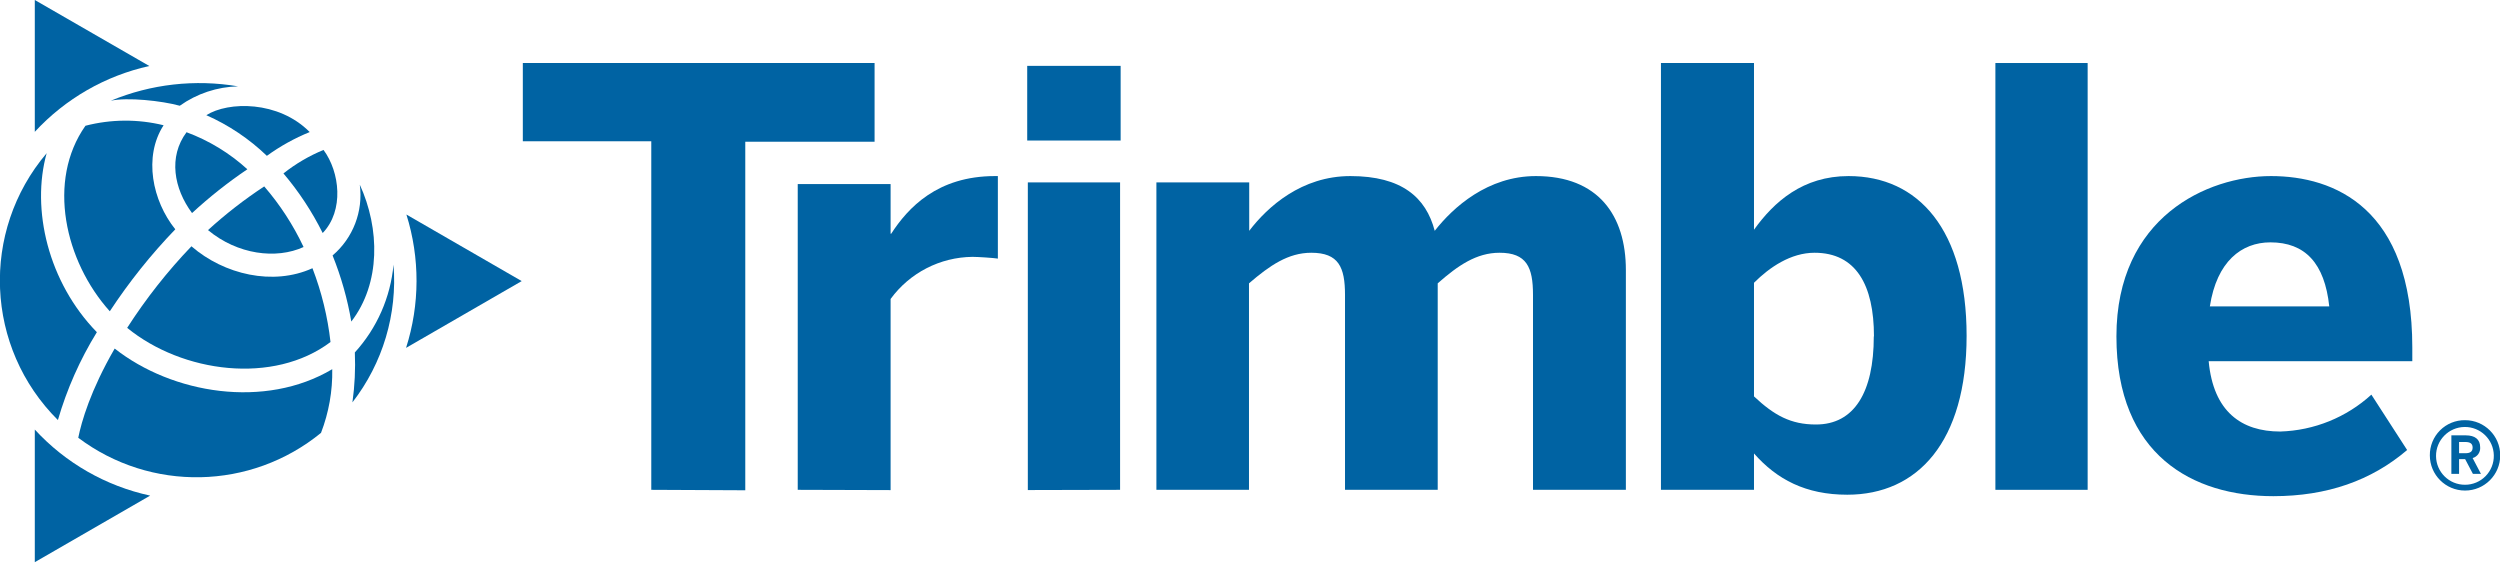
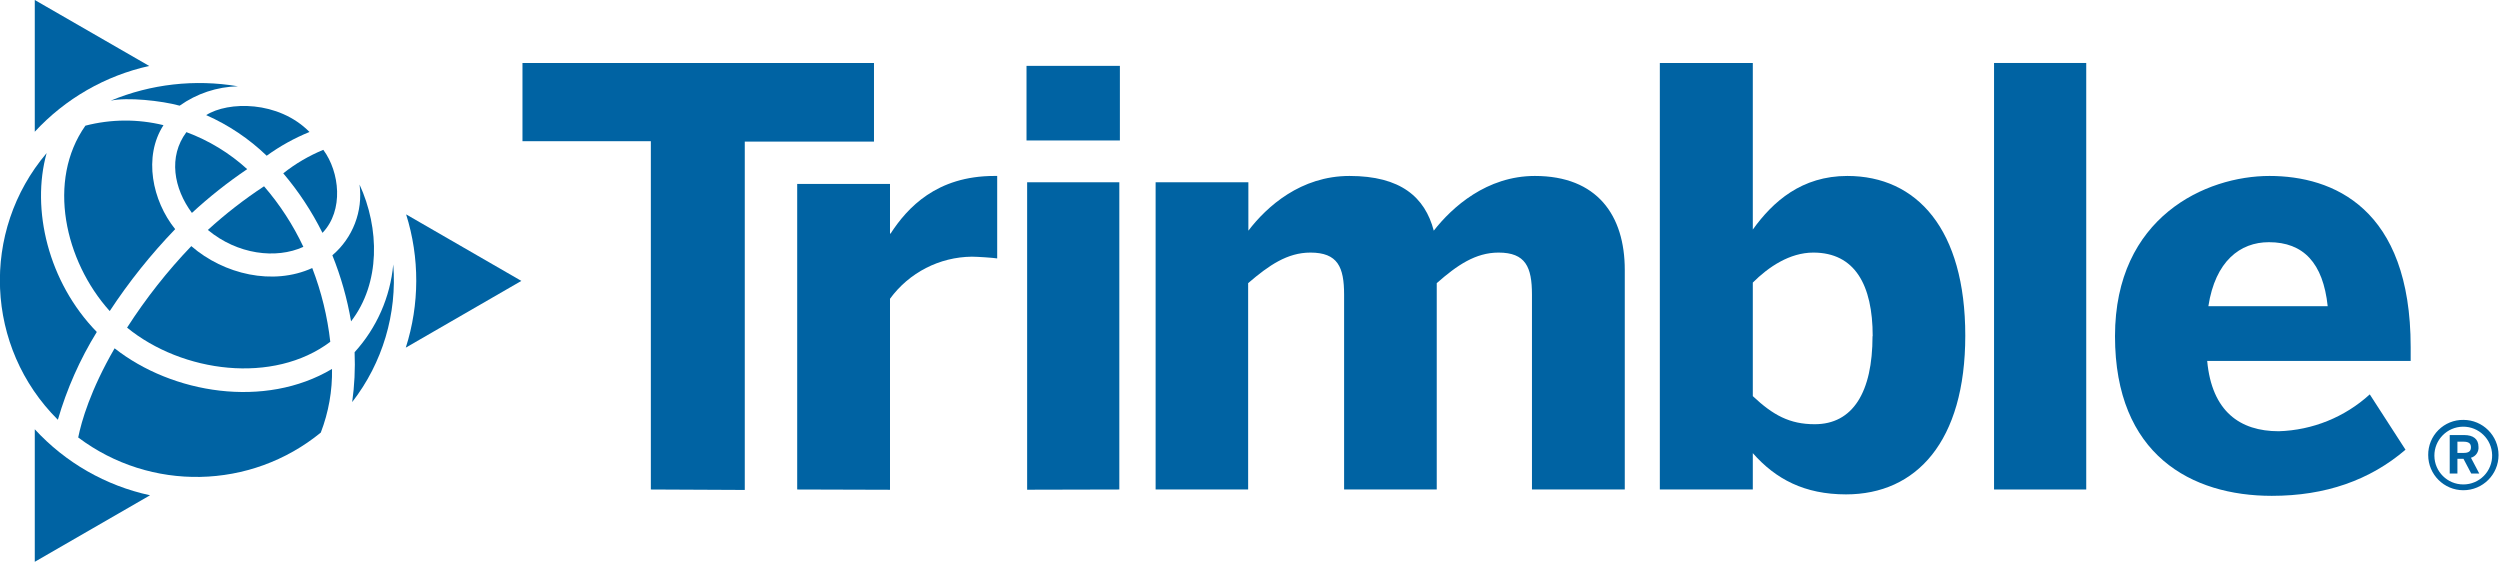
- <svg xmlns="http://www.w3.org/2000/svg" viewBox="0 0 444.7 100">
+ <svg xmlns="http://www.w3.org/2000/svg" viewBox="0 0 445 100">
  <path d="M115.85,87.13v-62H93V11.21h62.57v14h-23v62Z" fill="#0063a3" />
  <path d="M141.9,87.13V32.74h16.52v8.84h.1c3-4.62,8.21-10.26,18.47-10.26h.51V46c-.61-.11-3.49-.31-4.51-.31a18.27,18.27,0,0,0-14.57,7.49v34Z" fill="#0063a3" />
  <path d="M182.72,25V11.72h16.62V25Zm.11,62.17V32.44h16.41V87.13Z" fill="#0063a3" />
  <path d="M205.7,87.13V32.44h16.51v8.62c3.29-4.31,9.34-9.74,18-9.74,9.13,0,13.44,3.79,15,9.74,3.28-4.2,9.44-9.74,18-9.74,11.08,0,16,7,16,16.72V87.13H272.69V52.45c0-4.92-1.13-7.49-5.95-7.49-4.1,0-7.39,2.26-11,5.44V87.13H239.25V52.45c0-4.92-1.13-7.49-6-7.49-4.1,0-7.38,2.26-11.08,5.44V87.13Z" fill="#0063a3" />
  <path d="M312,80.66v6.47H295.45V11.21H312V40.86c3.59-5,8.72-9.54,16.82-9.54,12.42,0,21,9.54,21,28.41S341.11,88,328.59,88C321.2,88,316.07,85.28,312,80.66Zm21.34-20.82c0-9.13-3.18-14.88-10.57-14.88-4.21,0-8,2.57-10.77,5.34V70.51c3.59,3.38,6.56,5,11,5C329.82,75.53,333.31,69.79,333.31,59.84Z" fill="#0063a3" />
  <path d="M354.94,87.13V11.21h16.41V87.13Z" fill="#0063a3" />
  <path d="M376.47,59.84c0-21.24,16.21-28.52,27.49-28.52S429.1,37,429.1,61.79v2.46H392.88c.83,9,5.85,12.51,12.73,12.51a25.16,25.16,0,0,0,16.21-6.56l6.36,9.85c-6.36,5.44-14.26,8.21-23.8,8.21C390.11,88.26,376.47,81,376.47,59.84Zm37.86-5.34c-.82-7.69-4.31-11.39-10.47-11.39-5.13,0-9.54,3.39-10.77,11.39Z" fill="#0063a3" />
  <path d="M432.22,81a6.19,6.19,0,0,1,6.26-6.26A6.26,6.26,0,1,1,432.22,81Zm11.38,0a5.14,5.14,0,1,0-5.12,5.23A5.12,5.12,0,0,0,443.6,81Zm-7.55-3.56h2.56c1.62,0,2.56.7,2.56,2.1a1.84,1.84,0,0,1-1.34,1.94l1.48,2.81h-1.43l-1.38-2.62h-1.08v2.62h-1.37Zm2.48,3.18c.84,0,1.3-.27,1.3-1s-.46-1-1.33-1h-1.08v2Z" fill="#0063a3" />
  <path d="M6.19,76.41V100L26.71,88.16A39.1,39.1,0,0,1,6.19,76.41Z" fill="#0063a3" />
  <path d="M26.56,11.74,6.19,0V23.45A39.33,39.33,0,0,1,26.56,11.74Z" fill="#0063a3" />
  <path d="M92.8,50,72.29,38.16a39.27,39.27,0,0,1-.06,23.72Z" fill="#0063a3" />
  <path d="M19.7,17.92c2.94-.65,9.05,0,12.28.89a18.68,18.68,0,0,1,10.37-3.45A41.12,41.12,0,0,0,19.7,17.92Z" fill="#0063a3" />
  <path d="M58.79,60.84a53.07,53.07,0,0,0-3.21-13.13c-7,3.18-15.72,1.13-21.53-3.9A95.93,95.93,0,0,0,22.62,58.32C32.47,66.35,48.67,68.46,58.79,60.84Z" fill="#0063a3" />
  <path d="M17.23,59.09C8.55,50.19,5.52,37.22,8.3,27.25a35,35,0,0,0,2,47.47A63.4,63.4,0,0,1,17.23,59.09Z" fill="#0063a3" />
  <path d="M54,43.94a47.18,47.18,0,0,0-7-10.78A80.73,80.73,0,0,0,37,40.93C42.26,45.3,49.14,46.16,54,43.94Z" fill="#0063a3" />
  <path d="M47.47,27.72a36.33,36.33,0,0,1,7.62-4.23c-5.56-5.62-14.5-5.47-18.39-3A37.17,37.17,0,0,1,47.47,27.72Z" fill="#0063a3" />
  <path d="M20.4,62c-4.32,7.47-5.9,13-6.48,15.87A35,35,0,0,0,57.1,77a30,30,0,0,0,2-11.33C47.14,72.79,30.66,70.07,20.4,62Z" fill="#0063a3" />
  <path d="M57.4,41.45c3.83-4,3.06-10.84.15-14.78a29.6,29.6,0,0,0-7.13,4.18A52.73,52.73,0,0,1,57.4,41.45Z" fill="#0063a3" />
  <path d="M64,32.85a14.1,14.1,0,0,1-4.84,12.59A57.37,57.37,0,0,1,62.49,57.2C67.74,50.38,67.58,40.64,64,32.85Z" fill="#0063a3" />
  <path d="M34.16,37.9A83.13,83.13,0,0,1,44,30.11a33.17,33.17,0,0,0-10.82-6.59C29.92,27.89,30.92,33.53,34.16,37.9Z" fill="#0063a3" />
  <path d="M63.12,62.69a49.42,49.42,0,0,1-.43,8.88A35.37,35.37,0,0,0,70,47.07,26.82,26.82,0,0,1,63.12,62.69Z" fill="#0063a3" />
  <path d="M29.1,22.28a28.42,28.42,0,0,0-13.9.09c-6.89,9.77-3.69,24.08,4.33,33A100.8,100.8,0,0,1,31.18,40.79C27.1,35.72,25.48,27.89,29.1,22.28Z" fill="#0063a3" />
</svg>
